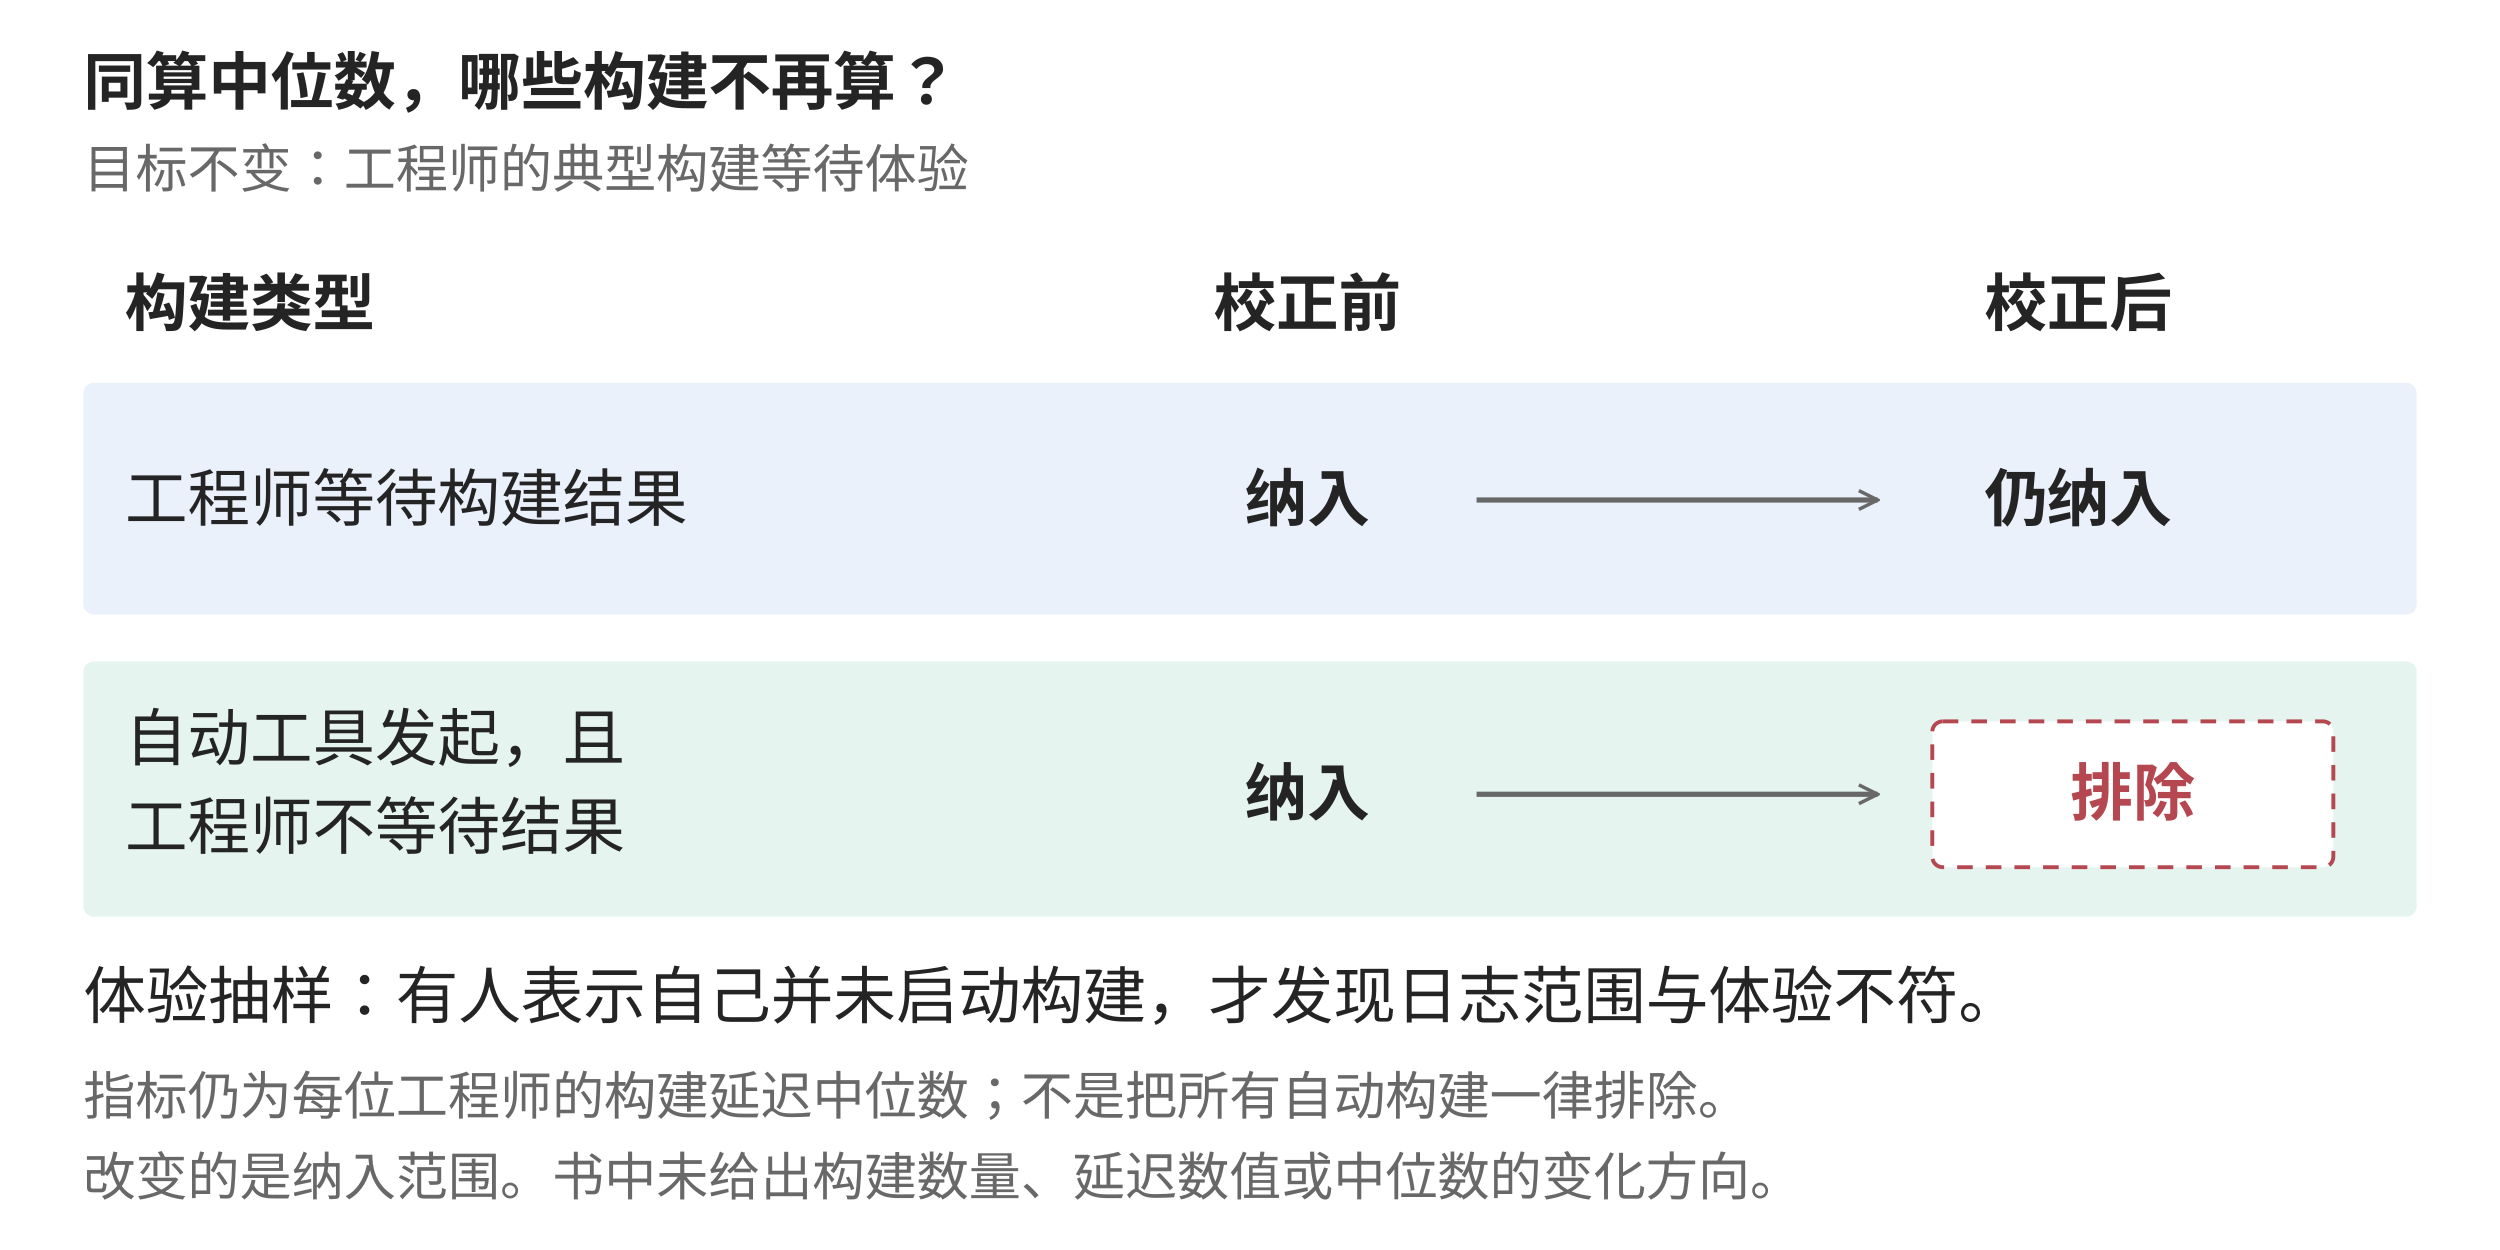
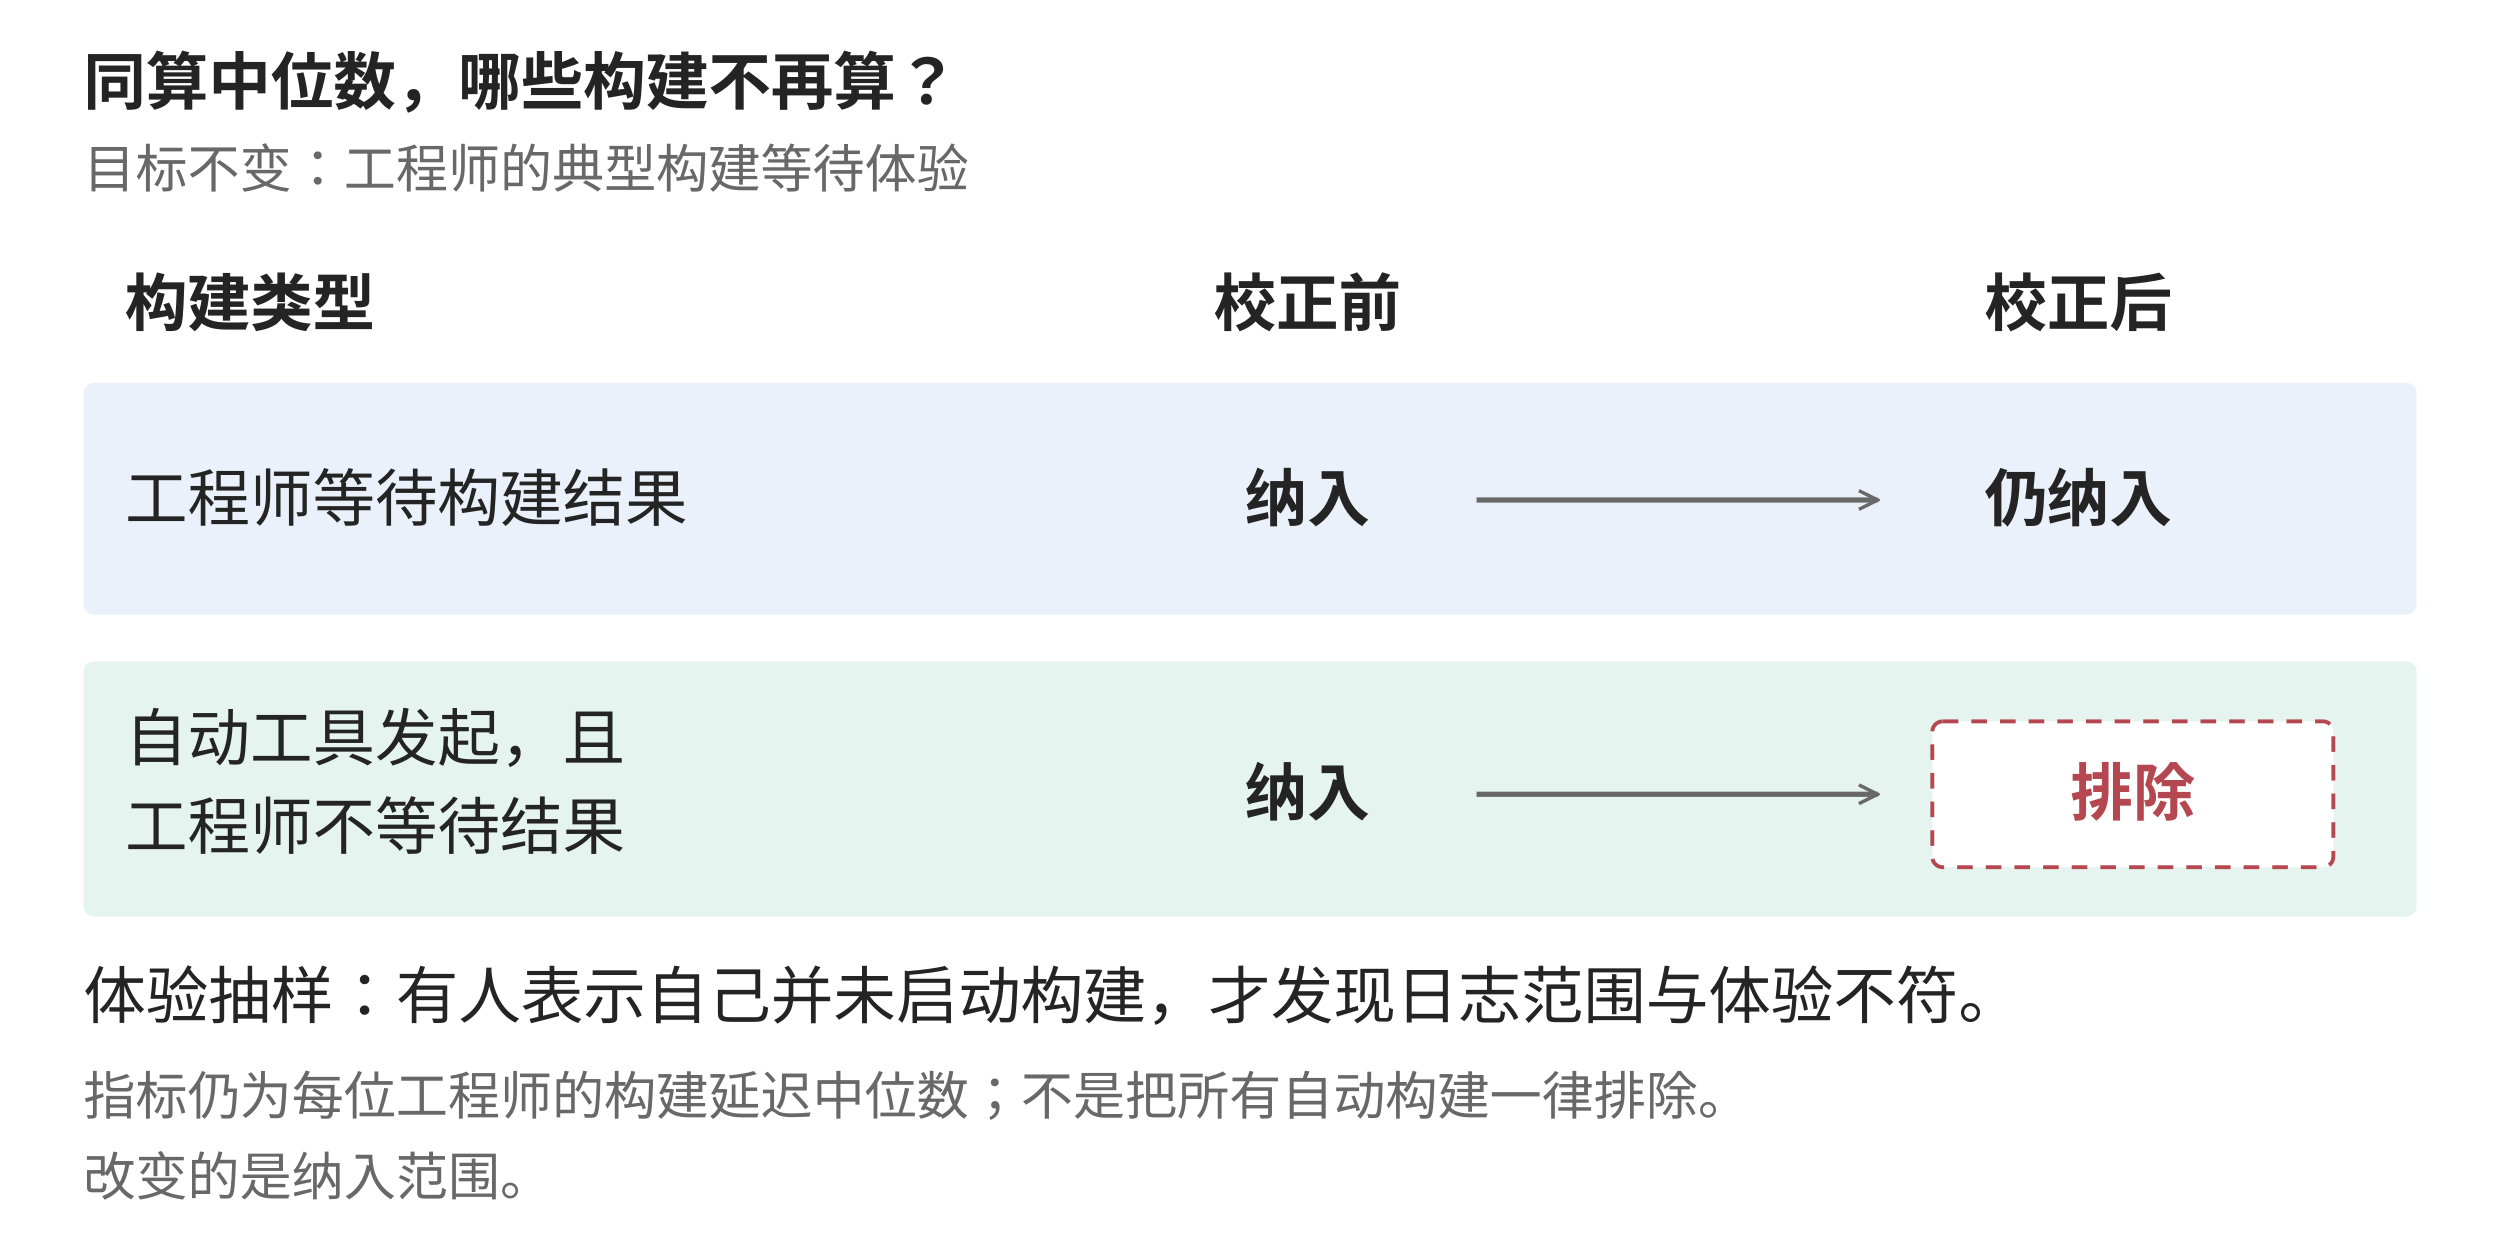
<svg xmlns="http://www.w3.org/2000/svg" id="ch07-04-diagram" class="chapter-svg cg-ch07-04" role="img" aria-labelledby="ch07-04-title ch07-04-desc" viewBox="0 0 960 480" width="960" height="480">
  <style>.cg-ch07-04#ch07-04-diagram text{font-family:-apple-system,BlinkMacSystemFont,'Segoe UI','PingFang SC','Microsoft YaHei',sans-serif;font-size:24px;font-weight:400;letter-spacing:0;fill:var(--diagram-ink,#242424)}
.cg-ch07-04#ch07-04-diagram .strong{font-weight:600}
.cg-ch07-04#ch07-04-diagram .small{font-size:20px;fill:var(--diagram-muted,#686868)}
.cg-ch07-04#ch07-04-diagram .danger-text{fill:var(--diagram-danger,#b54750)}
.cg-ch07-04#ch07-04-diagram .primary{fill:var(--diagram-primary-soft,#e5f4ee);stroke:var(--diagram-primary,#087f6d);stroke-width:1.5}
.cg-ch07-04#ch07-04-diagram .secondary{fill:var(--diagram-secondary-soft,#eaf1fa);stroke:var(--diagram-secondary,#2f6eac);stroke-width:1.5}
.cg-ch07-04#ch07-04-diagram .warm{fill:var(--diagram-warm-soft,#fff3dc);stroke:var(--diagram-warm,#a56a1f);stroke-width:1.5}
.cg-ch07-04#ch07-04-diagram .empty{fill:var(--diagram-bg,#fff);stroke:var(--diagram-danger,#b54750);stroke-width:1.5;stroke-dasharray:6 5}
.cg-ch07-04#ch07-04-diagram .band{fill:var(--diagram-primary-soft,#e5f4ee)}
.cg-ch07-04#ch07-04-diagram .blue-band{fill:var(--diagram-secondary-soft,#eaf1fa)}
.cg-ch07-04#ch07-04-diagram .line{fill:none;stroke:var(--diagram-line,#b9c9c0);stroke-width:1.5}
.cg-ch07-04#ch07-04-diagram .arrow{fill:none;stroke:var(--diagram-muted,#686868);stroke-width:2;marker-end:url(#ch07-04-arrow)}</style>
  <defs>
    <marker id="ch07-04-arrow" viewBox="0 0 10 10" refX="9" refY="5" markerWidth="9" markerHeight="9" orient="auto" markerUnits="userSpaceOnUse">
      <path d="M1 1L9 5L1 9" fill="none" stroke="var(--diagram-muted,#686868)" stroke-width="1.5" />
    </marker>
  </defs>
  <rect width="960" height="480" fill="var(--diagram-bg,#fff)" />
  <text x="32" y="40" class="strong" text-anchor="start">同算中位数，哪些构建不再算？</text>
  <text x="32" y="72" class="small" text-anchor="start">目标不变：工程师的典型构建等待体验</text>
  <text x="48" y="125" class="strong" text-anchor="start">构建类型</text>
  <text x="502" y="125" class="strong" text-anchor="middle">校正前</text>
  <text x="798" y="125" class="strong" text-anchor="middle">校正后</text>
  <rect id="ch07-04-waiting" x="32" y="147" width="896" height="89" rx="4" class="blue-band" />
  <text x="48" y="200" class="" text-anchor="start" data-box="ch07-04-waiting">工程师等待构建结果</text>
  <text x="502" y="200" class="strong" text-anchor="middle" data-box="ch07-04-waiting">纳入</text>
  <path d="M567 192H721" class="arrow" />
  <text x="798" y="200" class="strong" text-anchor="middle" data-box="ch07-04-waiting">仍纳入</text>
  <rect id="ch07-04-unwaited" x="32" y="254" width="896" height="98" rx="4" class="band" />
  <text x="48" y="292" class="" text-anchor="start" data-box="ch07-04-unwaited">自动工具发起，且</text>
  <text x="48" y="326" class="" text-anchor="start" data-box="ch07-04-unwaited">工程师不等待结果</text>
  <text x="502" y="313" class="strong" text-anchor="middle" data-box="ch07-04-unwaited">纳入</text>
  <path d="M567 305H721" class="arrow" />
  <rect id="ch07-04-excluded" x="742" y="277" width="154" height="56" rx="4" class="empty" />
  <text x="819" y="313" class="strong danger-text" text-anchor="middle" data-box="ch07-04-excluded">排除</text>
  <text x="32" y="391" class="" text-anchor="start">体验抽样：有人表示自己并未启动构建，才发现日志范围与体验不符。</text>
  <text x="32" y="428" class="small" text-anchor="start">指标仍为每位工程师的构建延迟中位数；不是把所有自动构建一律排除。</text>
-   <text x="32" y="459" class="small" text-anchor="start">改变的是纳入范围。书中未给出构建数量、延迟数值或中位数的变化方向。</text>
+   <text x="32" y="459" class="small" text-anchor="start">改变的是纳入范围。</text>
</svg>
